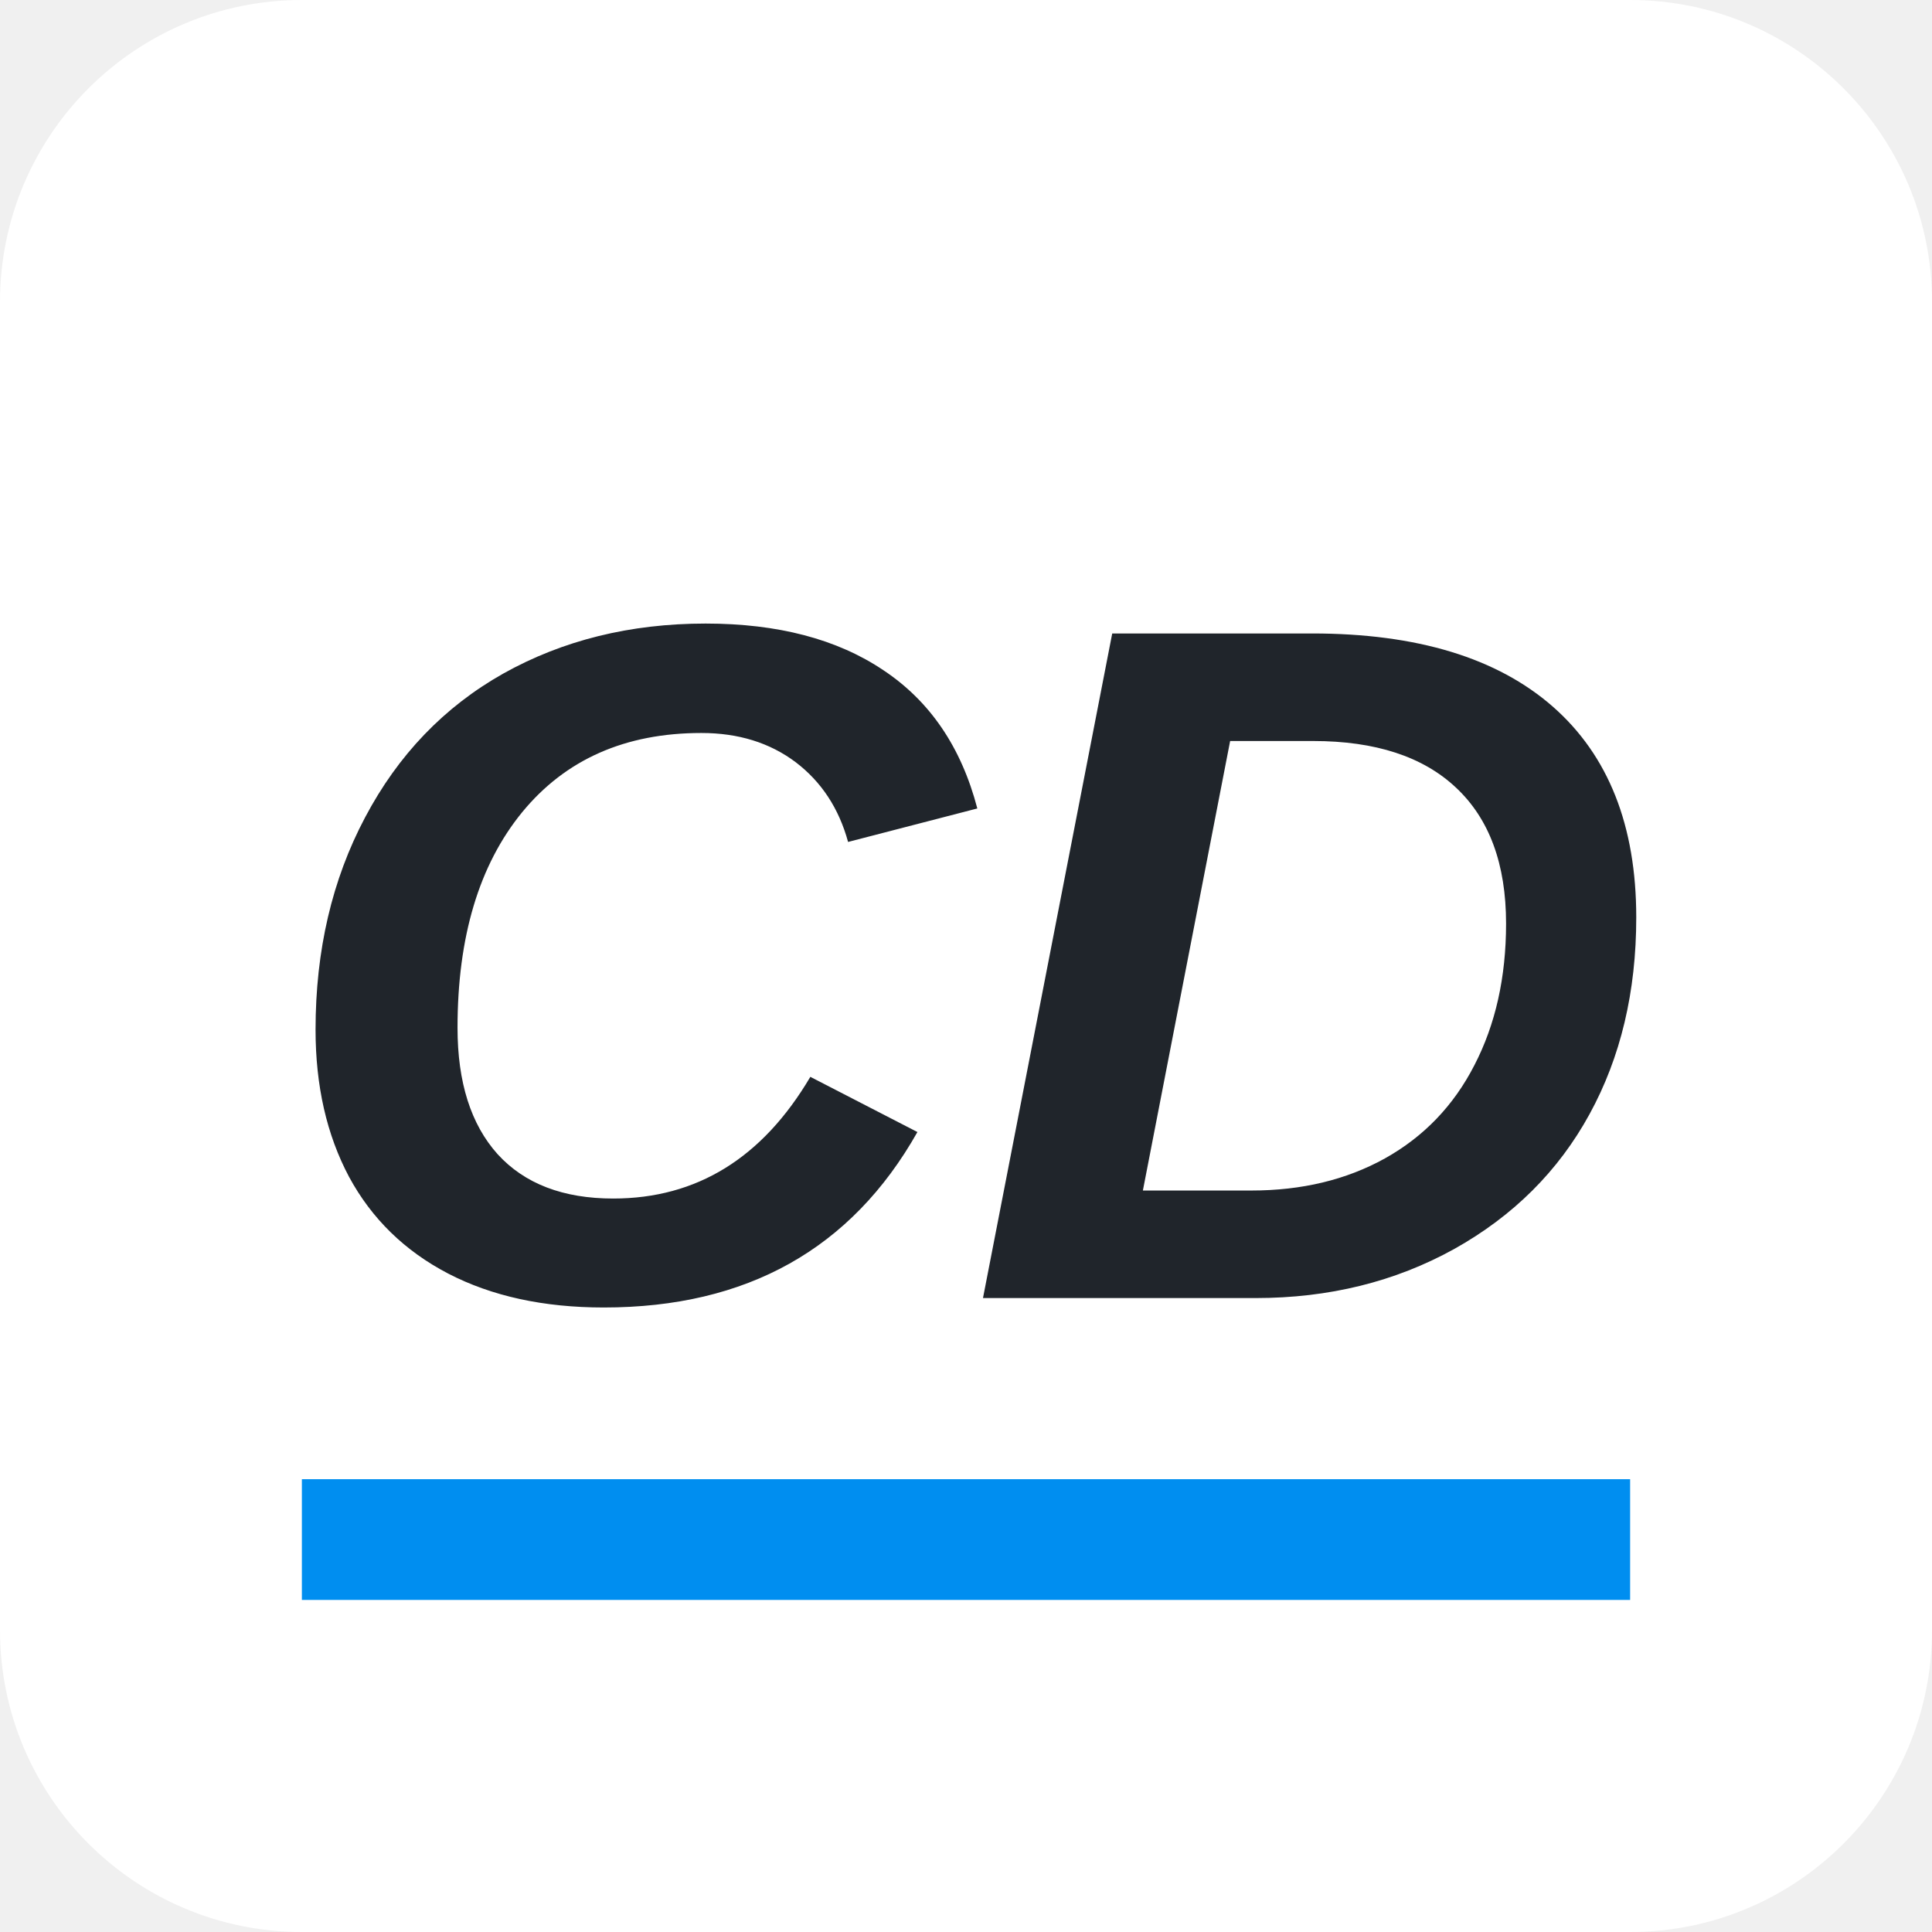
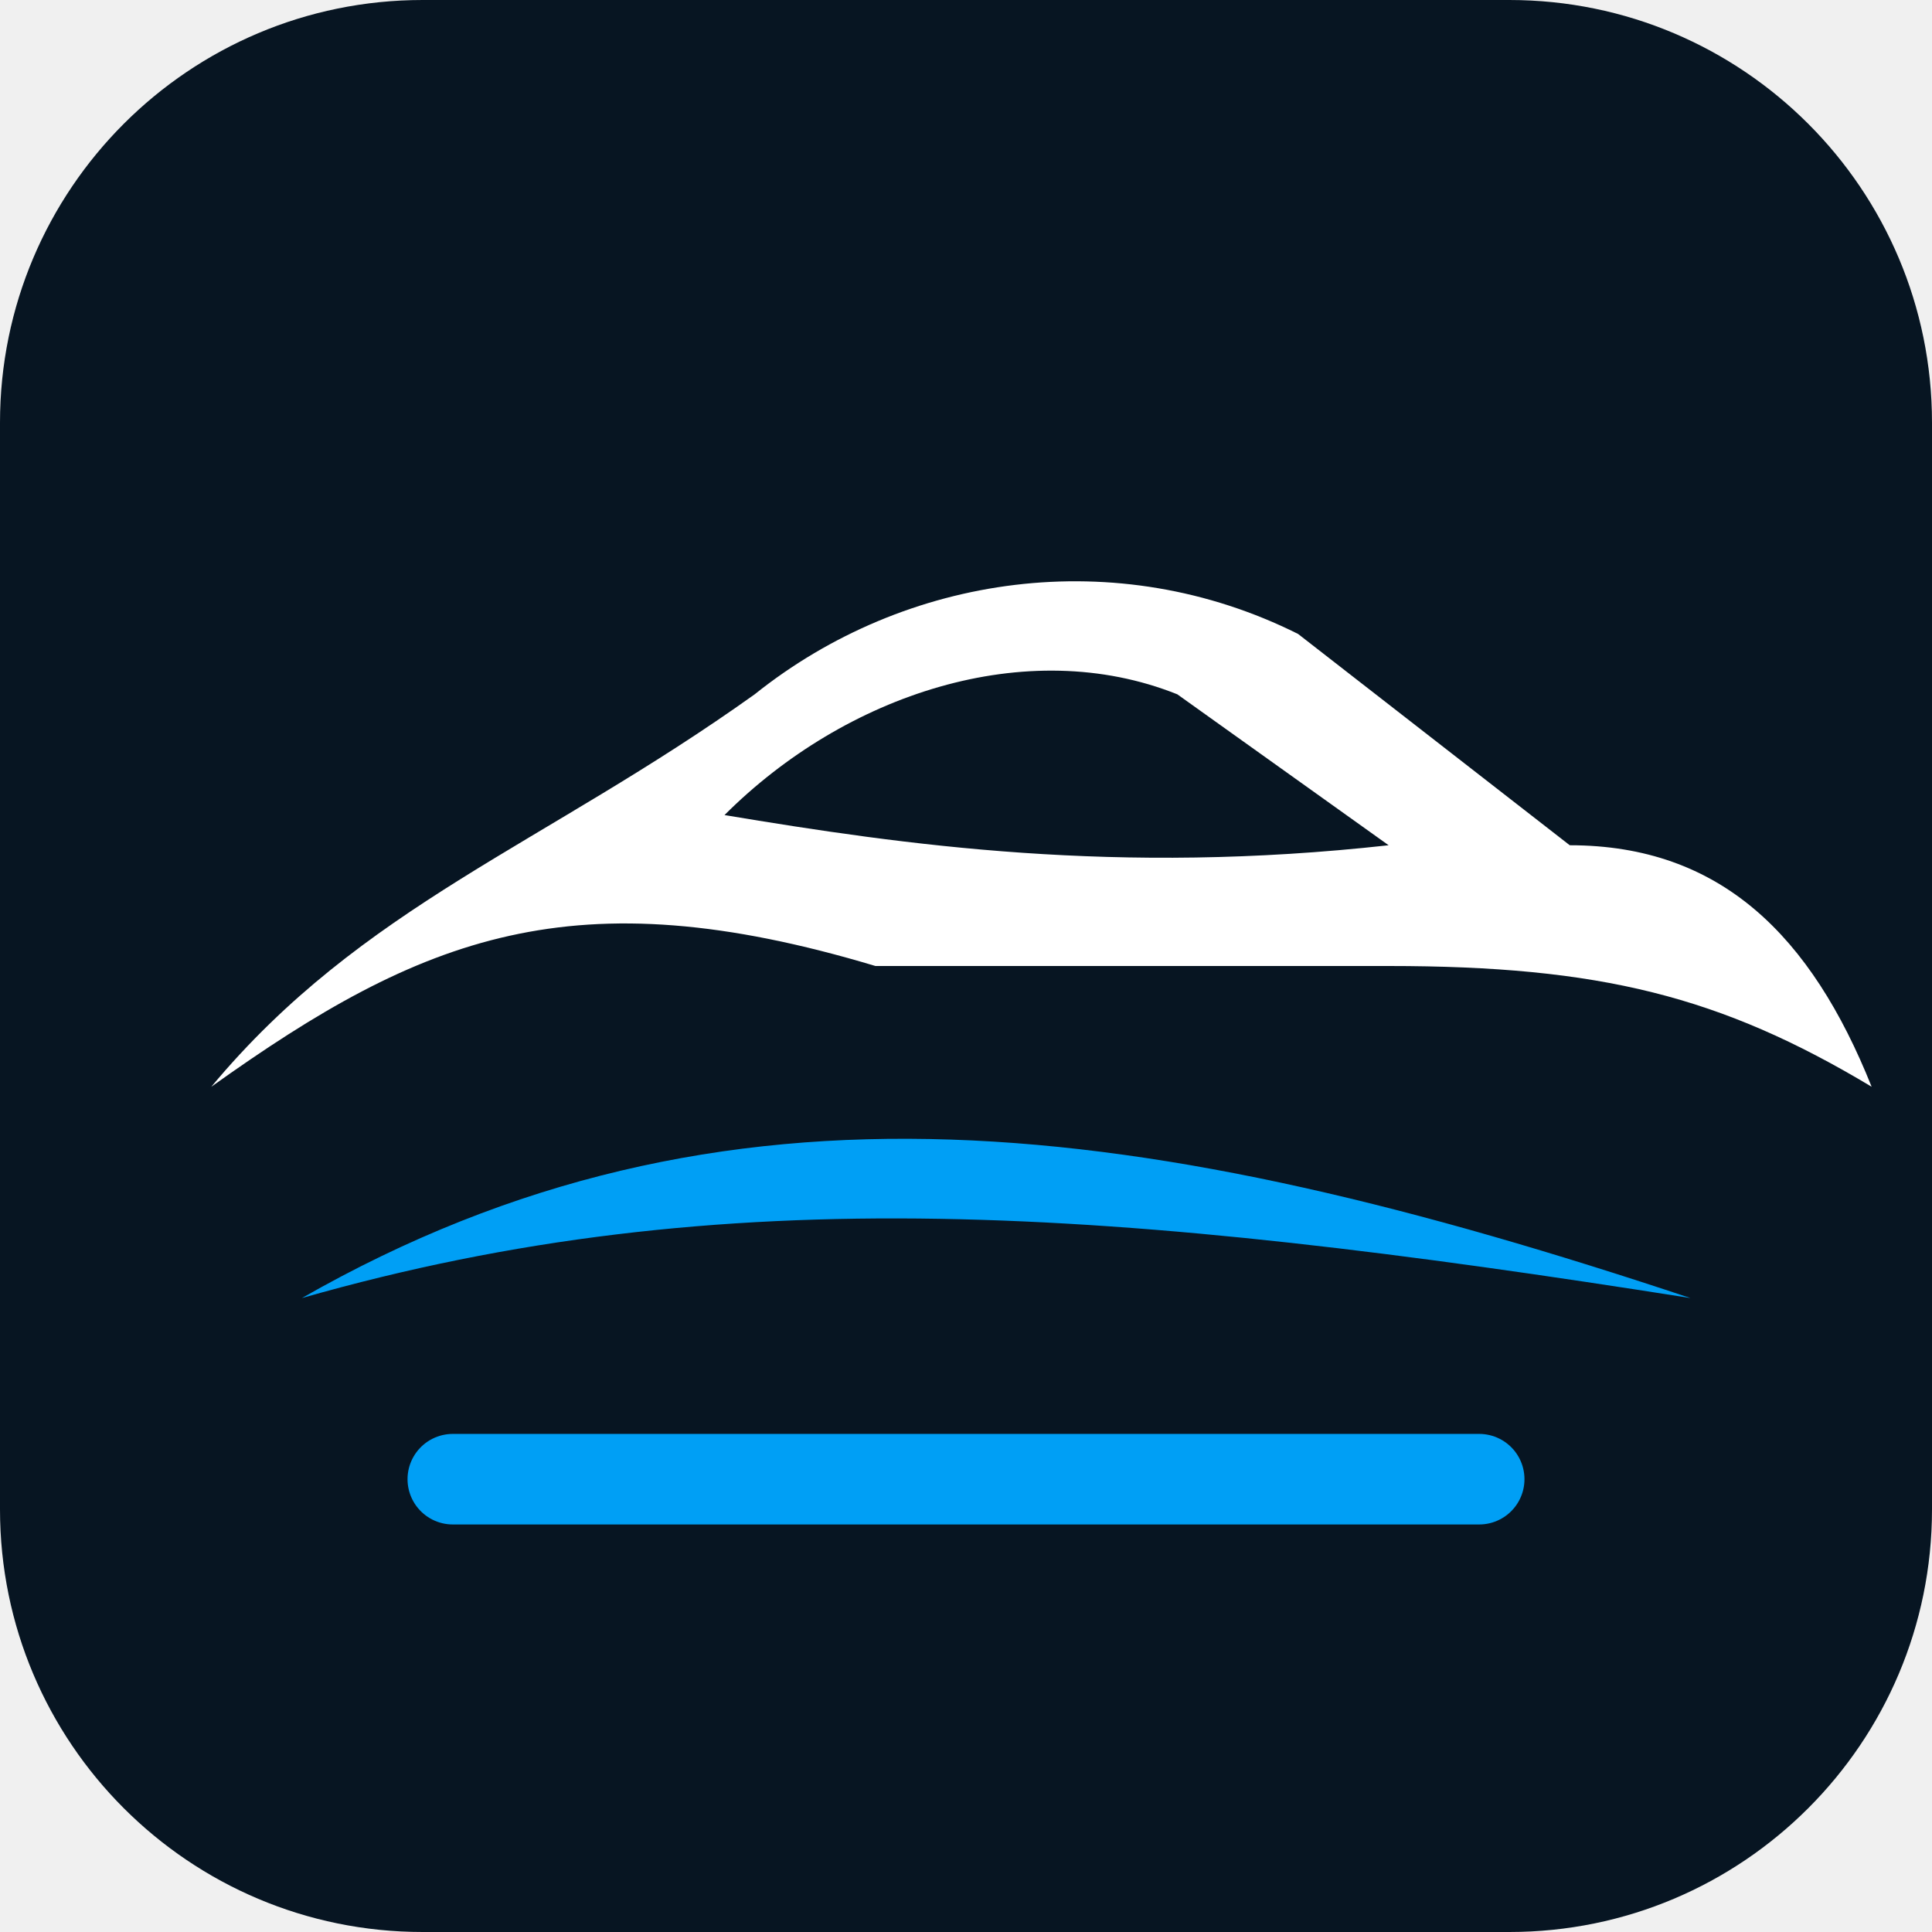
<svg xmlns="http://www.w3.org/2000/svg" viewBox="0 0 64 64">
-   <rect width="64" height="64" rx="10" fill="white" />
-   <text x="32" y="43" text-anchor="middle" font-family="Arial,sans-serif" font-weight="bold" font-style="italic" font-size="32" fill="#20252b">CD</text>
-   <path d="M10 51h44" stroke="#008ef0" stroke-width="4" />
+   <rect width="64" height="64" rx="14" fill="#071522" />
+   <path d="M7 36c5-6 11-8 18-13 5-4 12-5 18-2l9 7c5 0 8 3 10 8-5-3-9-4-16-4H29c-10-3-15-1-22 4Zm17-9c6 1 13 2 22 1l-7-5c-5-2-11 0-15 4Z" fill="#fff" />
+   <path d="M10 43c14-8 28-6 46 0-19-3-32-4-46 0Z" fill="#009ff5" />
+   <path d="M15 49h34" stroke="#009ff5" stroke-width="3" stroke-linecap="round" />
</svg>
